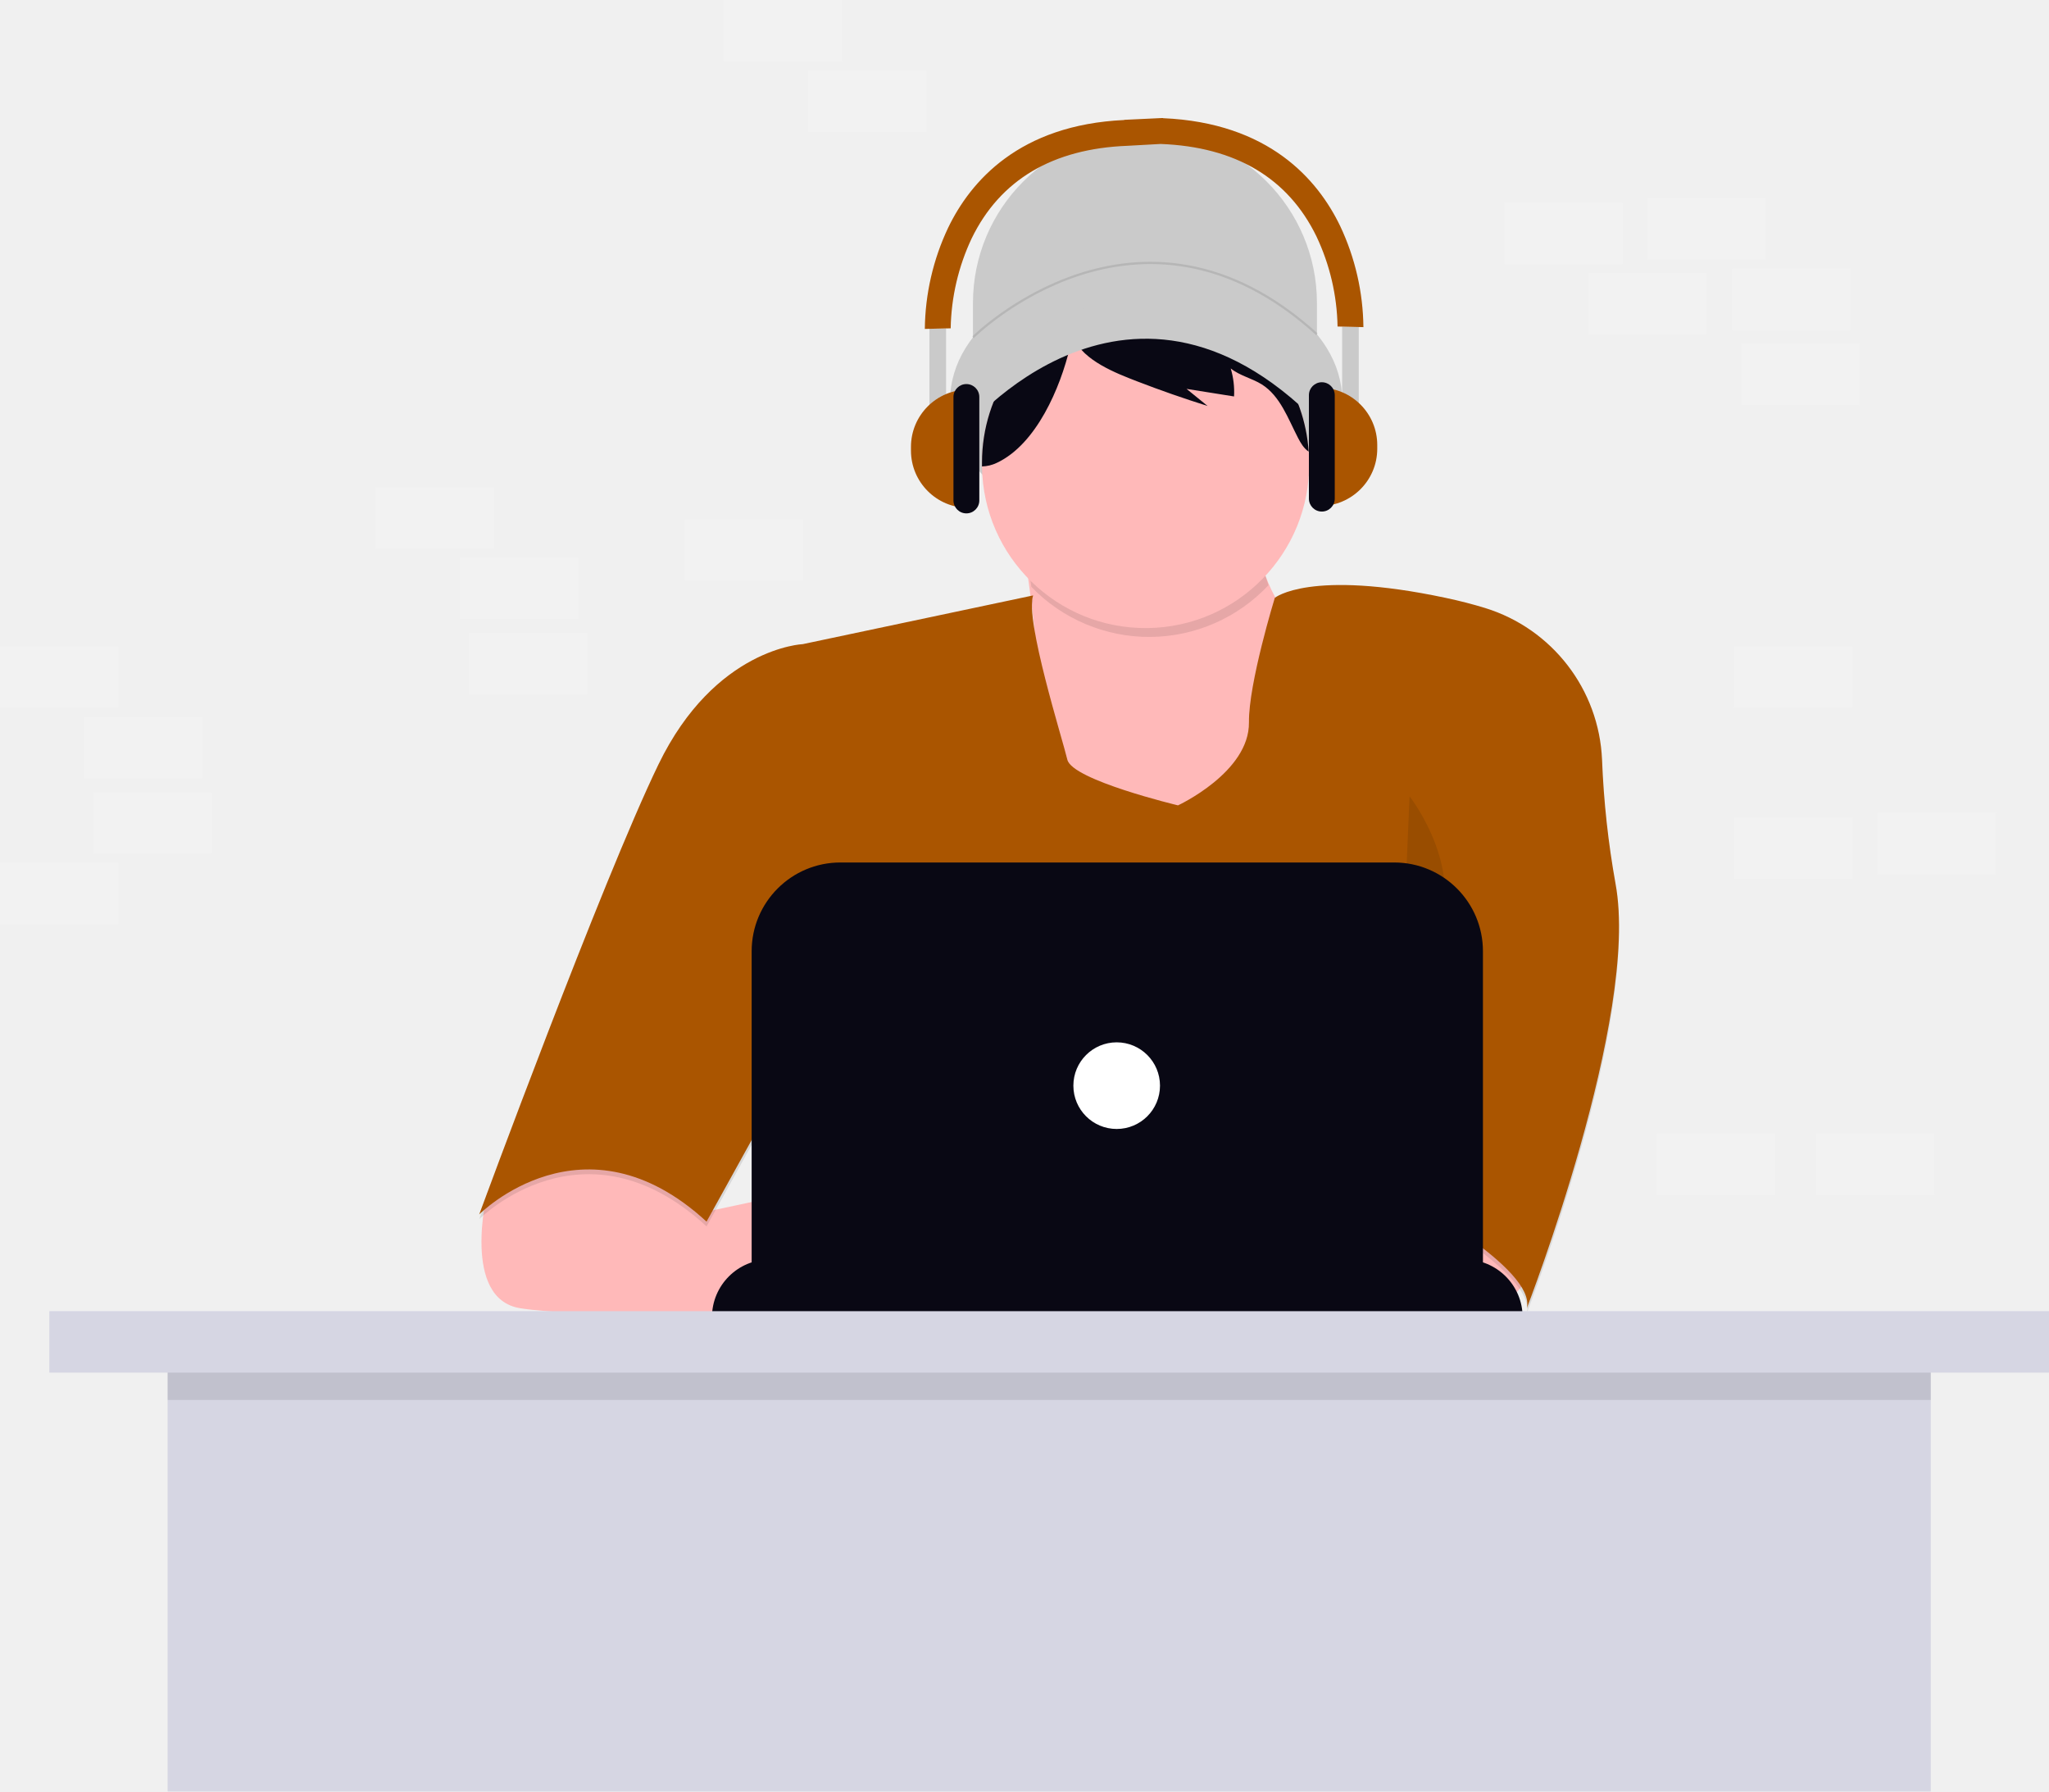
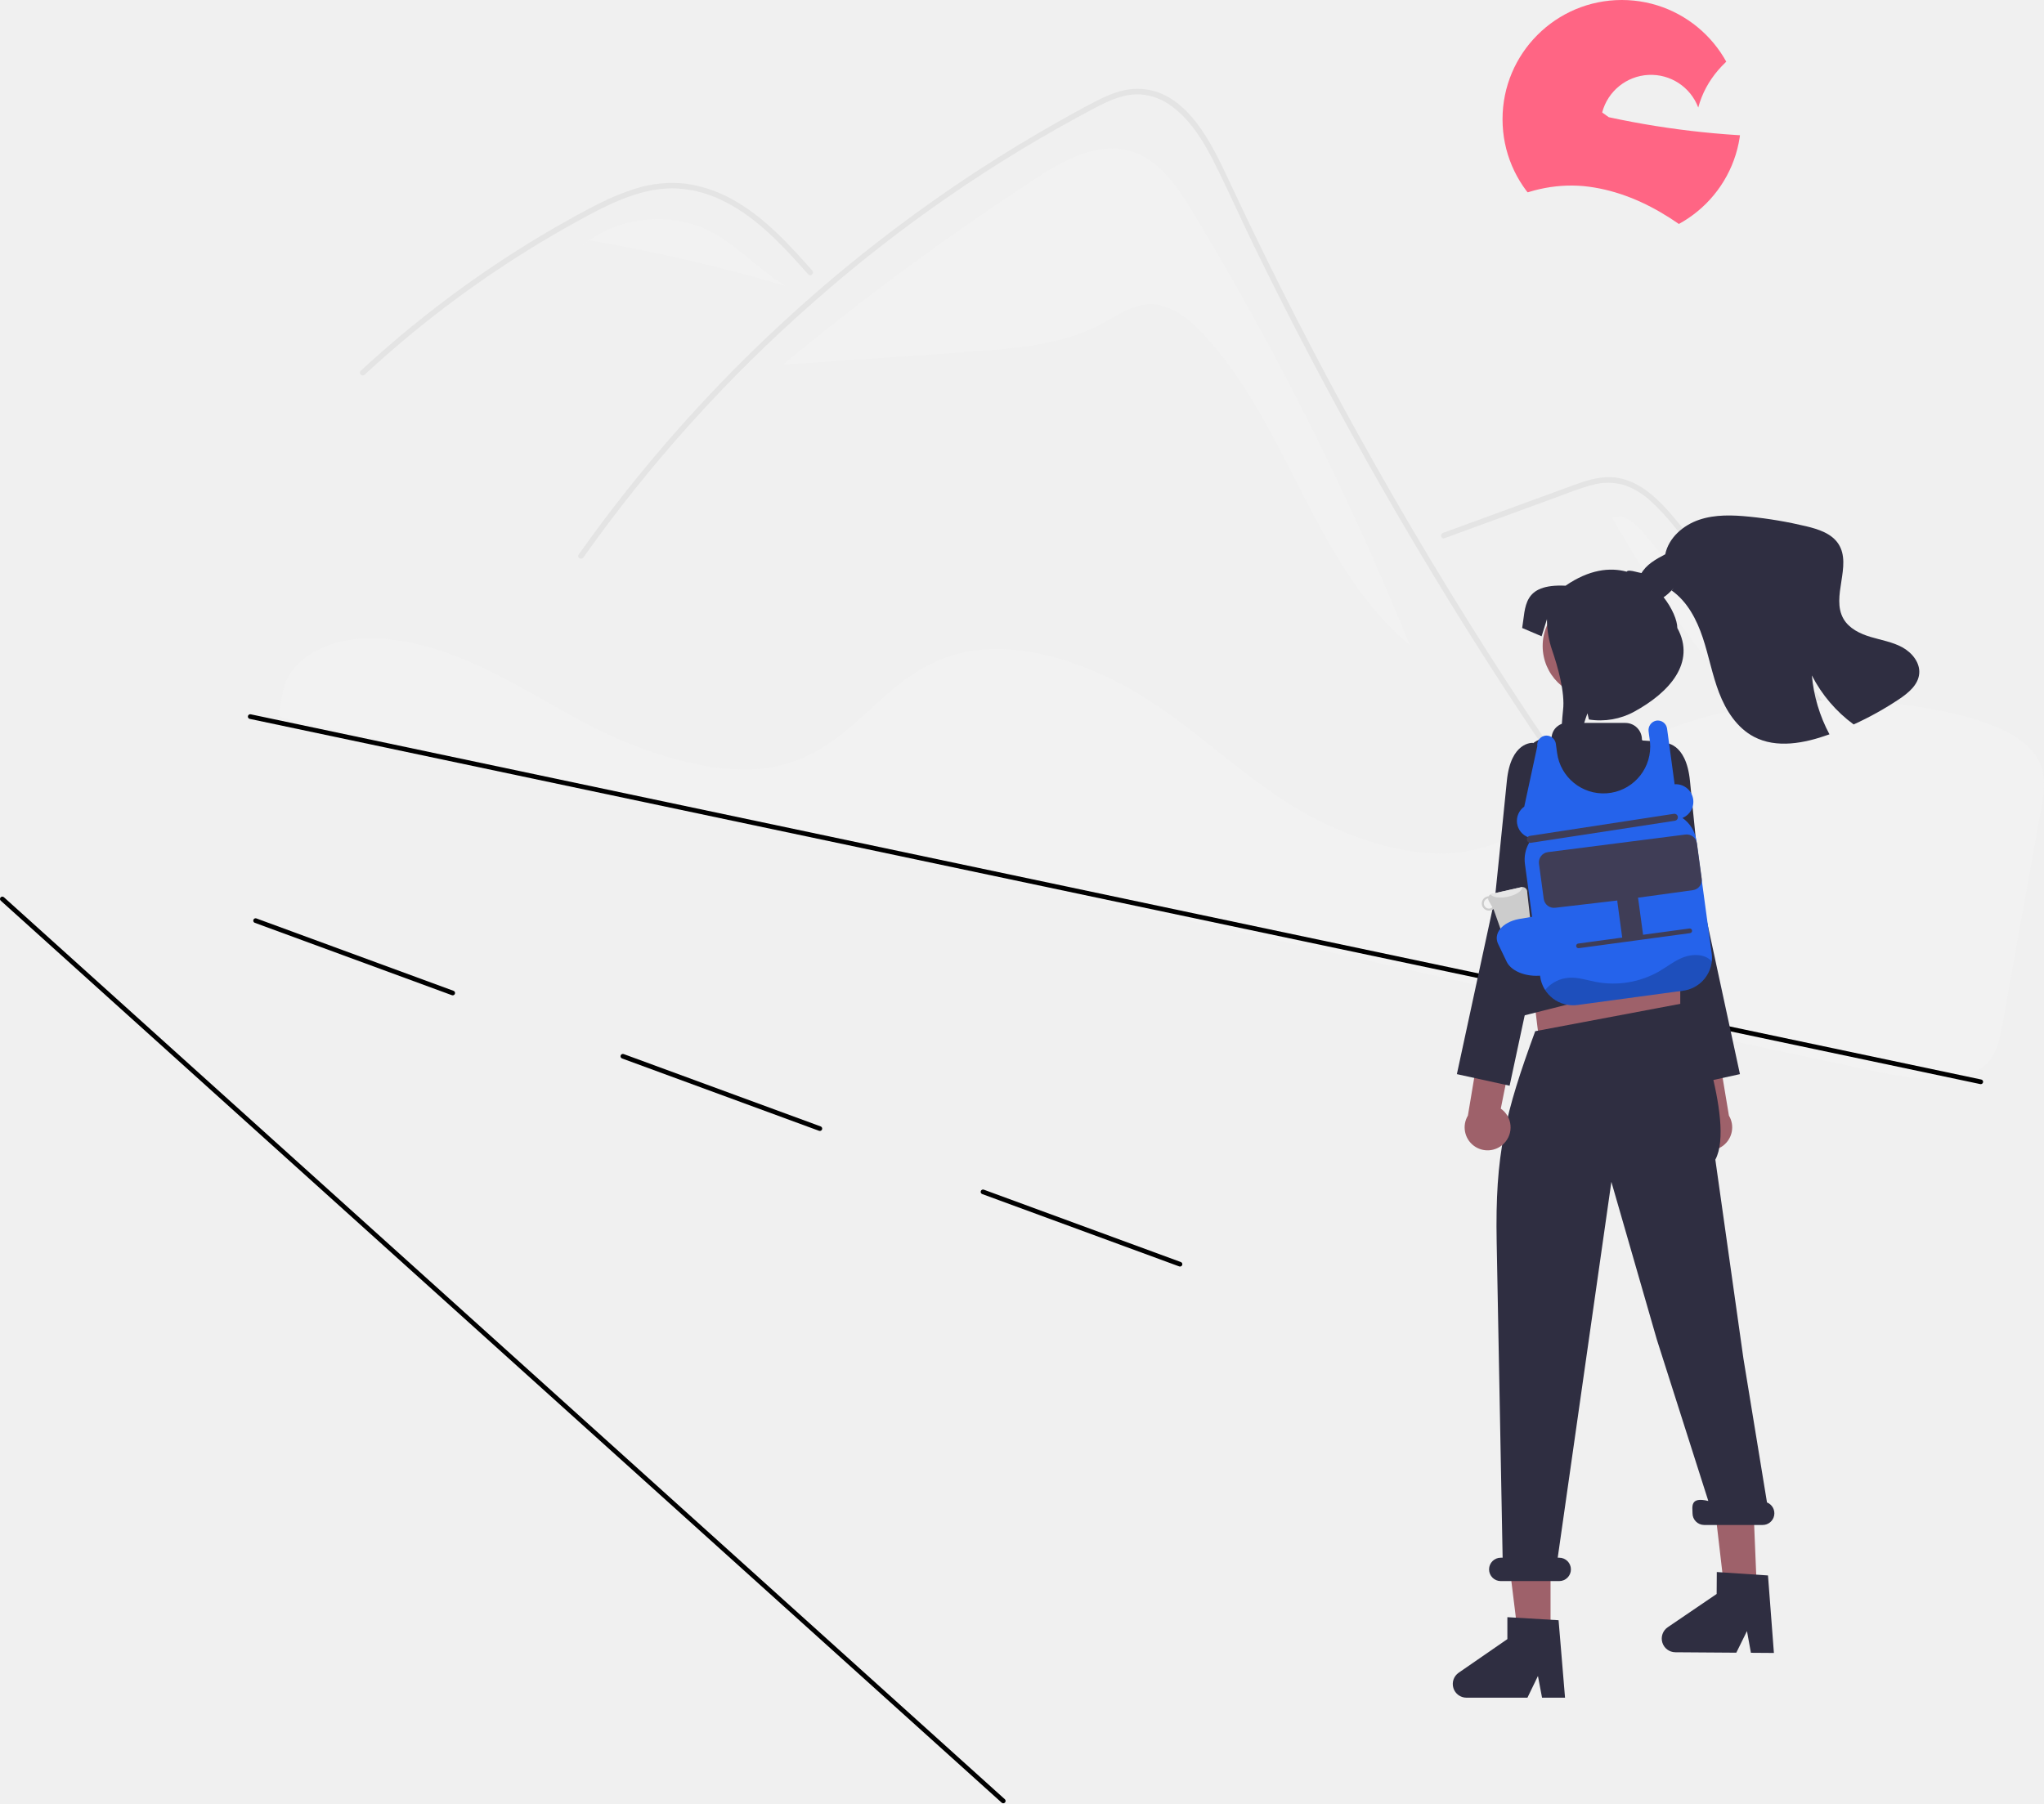
- <svg xmlns="http://www.w3.org/2000/svg" width="900.31" height="787" viewBox="0 0 900.31 787" role="img" artist="Katerina Limpitsouni" source="https://undraw.co/">
-   <g id="Group_2" data-name="Group 2" transform="translate(-510.055 -146.5)">
-     <rect id="Rectangle_34" data-name="Rectangle 34" width="52" height="27" transform="translate(1272.055 430.5)" fill="#f2f2f2" opacity="0.998" />
-     <rect id="Rectangle_36" data-name="Rectangle 36" width="52" height="27" transform="translate(1234.055 233.5)" fill="#f2f2f2" opacity="0.998" />
-     <rect id="Rectangle_37" data-name="Rectangle 37" width="52" height="27" transform="translate(1271.055 264.5)" fill="#f2f2f2" opacity="0.998" />
-     <rect id="Rectangle_38" data-name="Rectangle 38" width="52" height="27" transform="translate(1171.055 235.5)" fill="#f2f2f2" opacity="0.998" />
-     <rect id="Rectangle_39" data-name="Rectangle 39" width="52" height="27" transform="translate(510.055 525.5)" fill="#f2f2f2" opacity="0.998" />
-     <rect id="Rectangle_40" data-name="Rectangle 40" width="52" height="27" transform="translate(1275.055 297.5)" fill="#f2f2f2" opacity="0.998" />
-     <rect id="Rectangle_41" data-name="Rectangle 41" width="52" height="27" transform="translate(1208.055 266.5)" fill="#f2f2f2" opacity="0.998" />
-     <rect id="Rectangle_42" data-name="Rectangle 42" width="52" height="27" transform="translate(1335.055 503.5)" fill="#f2f2f2" opacity="0.998" />
-     <rect id="Rectangle_43" data-name="Rectangle 43" width="52" height="27" transform="translate(1272.055 505.5)" fill="#f2f2f2" opacity="0.998" />
-     <rect id="Rectangle_44" data-name="Rectangle 44" width="52" height="27" transform="translate(510.055 430.5)" fill="#f2f2f2" opacity="0.998" />
-     <rect id="Rectangle_45" data-name="Rectangle 45" width="52" height="27" transform="translate(547.055 461.5)" fill="#f2f2f2" opacity="0.998" />
-     <rect id="Rectangle_46" data-name="Rectangle 46" width="52" height="27" transform="translate(828.055 146.5)" fill="#f2f2f2" opacity="0.998" />
-     <rect id="Rectangle_47" data-name="Rectangle 47" width="52" height="27" transform="translate(1238.055 644.5)" fill="#f2f2f2" opacity="0.998" />
-     <rect id="Rectangle_48" data-name="Rectangle 48" width="52" height="27" transform="translate(551.055 494.5)" fill="#f2f2f2" opacity="0.998" />
-     <rect id="Rectangle_49" data-name="Rectangle 49" width="52" height="27" transform="translate(865.055 177.5)" fill="#f2f2f2" opacity="0.998" />
-     <rect id="Rectangle_50" data-name="Rectangle 50" width="52" height="27" transform="translate(675.055 360.5)" fill="#f2f2f2" opacity="0.998" />
-     <rect id="Rectangle_51" data-name="Rectangle 51" width="52" height="27" transform="translate(712.055 391.5)" fill="#f2f2f2" opacity="0.998" />
-     <rect id="Rectangle_52" data-name="Rectangle 52" width="52" height="27" transform="translate(811.055 374.5)" fill="#f2f2f2" opacity="0.998" />
-     <rect id="Rectangle_53" data-name="Rectangle 53" width="52" height="27" transform="translate(716.055 424.5)" fill="#f2f2f2" opacity="0.998" />
-     <rect id="Rectangle_54" data-name="Rectangle 54" width="52" height="27" transform="translate(1308.055 644.5)" fill="#f2f2f2" opacity="0.998" />
-     <path id="Path_72-394" data-name="Path 72" d="M503.71,57.57h0a75.57,75.57,0,0,1,75.57,75.57v32.24H428.14V133.14a75.57,75.57,0,0,1,75.57-75.57Z" transform="translate(509.425 146.5)" fill="#cacaca" />
-     <ellipse id="Ellipse_16" data-name="Ellipse 16" cx="86.14" cy="59.19" rx="86.14" ry="59.19" transform="translate(927.525 263.26)" fill="#cacaca" />
-     <path id="Path_73-395" data-name="Path 73" d="M598.44,289.79s18,94.07,0,119.44,55,35.41,55,35.41L729,417.16l10.57-67.65s-46-25.9-36.47-78.22Z" transform="translate(360.005 90)" fill="#ffb9b9" />
-     <path id="Path_74-396" data-name="Path 74" d="M821.46,606.89s4.76,20.61-21.14,24.31a146.452,146.452,0,0,1-46.08-.55l-5.71-51.77h60.25Z" transform="translate(360.005 90)" fill="#ffb9b9" />
-     <path id="Path_75-397" data-name="Path 75" d="M364.12,580.51S352.68,627,378.58,631.2s121,4.23,121,4.23v-55l-43.06,9.2L416.1,550.87Z" transform="translate(360.005 90)" fill="#ffb9b9" />
-     <path id="Path_76-398" data-name="Path 76" d="M604,320.18l-101.21,21.4s-38.58,1.59-63.42,52.85-78.75,197.66-78.75,197.66,46-46.51,99.89,3.17l35.94-65-7.93,103.06H767V584.69s58.13,31.18,53.91,48.62c0,0,49.75-128.18,39-186.43a396.174,396.174,0,0,1-5.94-54.5h0a73,73,0,0,0-51.38-66.67c-5.24-1.61-11-3.12-17.4-4.47-59.72-12.68-75,0-75,0s-11.57,37.64-11.36,54.7c.26,21.93-31.18,36.47-31.18,36.47s-46.51-11.1-48.62-20.08S600.28,330.75,604,320.18Z" transform="translate(360.005 90)" opacity="0.1" />
-     <path id="Path_77-399" data-name="Path 77" d="M604,318.07l-101.21,21.4s-38.58,1.59-63.42,52.85S360.61,590,360.61,590s46-46.51,99.89,3.17l35.94-65L488.51,631.2H767V582.58s58.13,31.18,53.91,48.62c0,0,49.75-128.18,39-186.43a396.194,396.194,0,0,1-5.94-54.5h0a73,73,0,0,0-51.38-66.67c-5.24-1.61-11-3.12-17.4-4.47-59.72-12.68-75,0-75,0s-11.57,37.64-11.36,54.7c.26,21.93-31.18,36.47-31.18,36.47s-46.51-11.1-48.62-20.08S600.28,328.64,604,318.07Z" transform="translate(360.005 90)" fill="#a50" />
-     <path id="Path_78-400" data-name="Path 78" d="M707.42,313.58a71.53,71.53,0,0,1-2.76-37.52L600,294.55s1.51,7.91,3.22,19.76a71.86,71.86,0,0,0,104.18-.73Z" transform="translate(360.005 90)" opacity="0.1" />
-     <path id="Path_79-401" data-name="Path 79" d="M725.27,259.67a71.875,71.875,0,1,1-143.74,1.74c.01-.58.01-1.16.01-1.74a71.856,71.856,0,0,1,83.93-70.87h0a71.82,71.82,0,0,1,59.61,66.1Q725.27,257.27,725.27,259.67Z" transform="translate(360.005 90)" fill="#ffb9b9" />
-     <path id="Path_82-402" data-name="Path 82" d="M628.36,192.3l.1-.06a71.816,71.816,0,0,0-46.93,67.43q0,.87,0,1.74a16,16,0,0,0,6.45-1.55c17.52-8.18,28-33.2,32.16-50.65C621.64,203,623.05,195.93,628.36,192.3Z" transform="translate(360.005 90)" fill="#090814" />
-     <path id="Path_83-403" data-name="Path 83" d="M683.37,194.32a71.279,71.279,0,0,0-17.87-5.51,23.06,23.06,0,0,1,12.83,8.06,32.859,32.859,0,0,1,3.93,7,72.07,72.07,0,0,0-60.45,1.25c4.51,9.89,18.5,15.28,27.84,18.89q15.34,5.92,31,10.83l-9.24-7.5,20.87,3.32a36.153,36.153,0,0,0-1.46-12.3c4,3.22,9.3,4.3,13.64,7,8.13,5.13,11.52,15,15.95,23.55,1.17,2.26,2.55,4.57,4.66,6a71.91,71.91,0,0,0-41.7-60.59Z" transform="translate(360.005 90)" fill="#090814" />
-     <path id="Path_85-404" data-name="Path 85" d="M573.33,246.19s74-92,159.61,0l-7.4-20.61s-40.17-58.66-68.7-46-56.55,21.67-56.55,21.67Z" transform="translate(360.005 90)" fill="#cacaca" />
-     <path id="Path_86-405" data-name="Path 86" d="M512.55,444.38s-15.85,42.28,6.34,80.33-19.55,53.91-19.55,53.91" transform="translate(360.005 90)" opacity="0.1" />
-     <path id="Path_87-406" data-name="Path 87" d="M769.4,406.33s27.48,34.88,9.51,66.06S762,578.62,762,578.62" transform="translate(360.005 90)" opacity="0.1" />
-     <path id="Path_88-407" data-name="Path 88" d="M338.82,553.3H644.29a25.37,25.37,0,0,1,25.37,25.37H313.46A25.37,25.37,0,0,1,338.82,553.3Z" transform="translate(509.425 146.5)" fill="#090814" />
-     <path id="Path_89-408" data-name="Path 89" d="M369.9,378.89H613.22a39,39,0,0,1,39,39V559.11H330.9V417.89A39,39,0,0,1,369.9,378.89Z" transform="translate(509.425 146.5)" fill="#090814" />
-     <circle id="Ellipse_17" data-name="Ellipse 17" cx="19.03" cy="19.03" r="19.03" transform="translate(981.685 604.4)" fill="#fff" />
-     <path id="Path_90-409" data-name="Path 90" d="M577.56,204.7s72.72-72.68,151.15-1.33" transform="translate(360.005 90)" fill="none" stroke="#000" stroke-miterlimit="10" stroke-width="1" opacity="0.1" />
-     <rect id="Rectangle_55" data-name="Rectangle 55" width="7.3" height="41.39" transform="translate(1099.785 290.07)" fill="#cacaca" />
-     <path id="Path_91-410" data-name="Path 91" d="M580.62,170.35h0a25.16,25.16,0,0,1,25.16,25.16v1.62a25.16,25.16,0,0,1-25.16,25.16h0Z" transform="translate(509.425 146.5)" fill="#a50" />
-     <rect id="Rectangle_56" data-name="Rectangle 56" width="11.36" height="56.81" rx="5.68" transform="translate(1085.175 314.42)" fill="#090814" />
-     <rect id="Rectangle_57" data-name="Rectangle 57" width="7.3" height="41.39" transform="translate(925.745 332.27) rotate(180)" fill="#cacaca" />
-     <path id="Path_92-411" data-name="Path 92" d="M550.32,227.66h0a25.16,25.16,0,0,1,25.16,25.16v1.62a25.16,25.16,0,0,1-25.16,25.16h0Z" transform="translate(1485.805 597.26) rotate(180)" fill="#a50" />
-     <rect id="Rectangle_58" data-name="Rectangle 58" width="11.36" height="56.81" rx="5.68" transform="translate(940.355 372.03) rotate(180)" fill="#090814" />
-     <path id="Path_93-412" data-name="Path 93" d="M738.92,155.83c-9.89-20.56-31.43-45.42-77.86-47.41v-.06h-.56l-16.45.78v.08c-46.12,2.12-67.56,26.89-77.42,47.38A106.59,106.59,0,0,0,556.41,201l5.68-.14,5.68-.13A96.651,96.651,0,0,1,577,161.21c12.52-25.72,35.56-39.39,68.47-40.66h0l14.55-.81h0C692.95,121,716,134.69,728.51,160.4a96.652,96.652,0,0,1,9.25,39.54l5.68.13,5.68.14a106.59,106.59,0,0,0-10.2-44.38Z" transform="translate(360.005 90)" fill="#a50" />
-     <rect id="Rectangle_59" data-name="Rectangle 59" width="774.71" height="208" transform="translate(583.705 725.5)" fill="#d6d6e3" />
-     <rect id="Rectangle_60" data-name="Rectangle 60" width="774.71" height="22" transform="translate(583.705 739.5)" opacity="0.1" />
-     <rect id="Rectangle_61" data-name="Rectangle 61" width="878.63" height="27" transform="translate(531.735 722.5)" fill="#d6d6e3" />
+ <svg xmlns="http://www.w3.org/2000/svg" data-name="Layer 1" width="874.039" height="771.292" viewBox="0 0 874.039 771.292">
+   <path d="M673.062,155.137c-6.611-10.934-14.444-22.608-26.712-26.178-14.207-4.135-28.802,4.079-41.181,12.184a1200.013,1200.013,0,0,0-106.794,78.684l.037.424q39.846-2.748,79.691-5.496c19.192-1.324,39.044-2.83,56.005-11.909,6.436-3.445,12.71-8.047,20.003-8.368,9.061-.398,16.962,5.93,23.17,12.541,36.727,39.109,47.355,98.916,88.558,133.276A1307.621,1307.621,0,0,0,673.062,155.137Z" transform="translate(-162.9803 -64.354)" fill="#f2f2f2" />
+   <path d="M898.816,486.852c-4.061-5.128-5.721-6.33-9.727-11.505Q840.159,412.063,797.108,344.504q-29.241-45.883-55.583-93.529-12.541-22.651-24.394-45.658-9.198-17.839-17.985-35.891c-1.675-3.437-3.303-6.891-4.923-10.352-3.817-8.139-7.563-16.318-11.585-24.346-4.583-9.151-10.162-18.744-18.578-24.891a25.346,25.346,0,0,0-13.204-5.081c-6.851-.443-13.173,2.386-19.115,5.476a615.324,615.324,0,0,0-120.996,83.438A629.917,629.917,0,0,0,412.444,302.789c-.869,1.241-2.924.055-2.047-1.193q5.18-7.325,10.565-14.492A633.399,633.399,0,0,1,582.67,136.269q15.73-10.194,32.051-19.431c5.484-3.106,10.992-6.171,16.594-9.048,5.492-2.821,11.324-5.358,17.598-5.452,21.351-.332,32.407,23.848,40,40.119q3.58,7.681,7.246,15.314,13.856,28.981,28.779,57.432,9.21,17.566,18.823,34.927,29.917,54.062,63.596,105.935c29.743,45.808,59.25,86.275,93.134,129.112C901.424,486.362,899.756,488.053,898.816,486.852Z" transform="translate(-162.9803 -64.354)" fill="#e4e4e4" />
+   <path d="M508.636,181.73c-1.24-1.383-2.473-2.766-3.722-4.149-9.846-10.889-20.411-21.652-33.931-27.894a49.228,49.228,0,0,0-20.624-4.781c-7.38.024-14.595,1.96-21.414,4.67-3.224,1.288-6.377,2.75-9.482,4.307-3.548,1.786-7.033,3.69-10.502,5.61q-9.767,5.405-19.281,11.284-18.93,11.699-36.674,25.184-9.198,6.993-18.017,14.445-8.202,6.922-16.073,14.216c-1.122,1.035-2.797-.64-1.675-1.675,1.383-1.288,2.782-2.568,4.18-3.832q5.927-5.358,12.043-10.51,11.153-9.411,22.884-18.096,18.242-13.513,37.74-25.192,9.743-5.832,19.755-11.174c2.015-1.075,4.054-2.126,6.116-3.121a97.502,97.502,0,0,1,14.54-5.919,51.724,51.724,0,0,1,21.96-2.157,57.173,57.173,0,0,1,20.261,7.009c13.275,7.42,23.572,18.894,33.591,30.091C511.323,181.184,509.655,182.867,508.636,181.73Z" transform="translate(-162.9803 -64.354)" fill="#e4e4e4" />
+   <path d="M780.643,294.569l31.811-11.635L828.249,277.157c5.144-1.881,10.276-4.023,15.593-5.37a24.6,24.6,0,0,1,14.114.18,32.529,32.529,0,0,1,11.008,6.824,89.337,89.337,0,0,1,9.029,9.642c3.439,4.133,6.827,8.308,10.23,12.47q21.068,25.765,41.86,51.755,20.792,25.989,41.306,52.198,20.564,26.274,40.845,52.767,2.484,3.246,4.965,6.494c.914,1.196,2.973.017,2.047-1.196q-20.431-26.76-41.147-53.3-20.767-26.604-41.82-52.982-21.053-26.378-42.391-52.527-5.316-6.515-10.649-13.015c-2.999-3.655-5.965-7.35-9.254-10.753-6.039-6.245-13.583-11.764-22.614-11.914-5.31-.088-10.448,1.597-15.381,3.381-5.318,1.924-10.624,3.884-15.935,5.826l-32.034,11.716-8.008,2.929c-1.421.52-.807,2.812.63,2.286Z" transform="translate(-162.9803 -64.354)" fill="#e4e4e4" />
+   <path d="M466.796,163.388c-16.166-8.308-36.868-6.681-51.723,3.699a737.726,737.726,0,0,1,83.932,19.589C487.555,179.967,478.599,169.455,466.796,163.388Z" transform="translate(-162.9803 -64.354)" fill="#f2f2f2" />
+   <path d="M414.914,167.059l-3.112,2.53c1.053-.885,2.147-1.715,3.271-2.501C415.02,167.078,414.967,167.068,414.914,167.059Z" transform="translate(-162.9803 -64.354)" fill="#f2f2f2" />
+   <path d="M867.766,294.685c-3.131-3.812-6.517-7.803-11.201-9.351l-4.373.172A496.015,496.015,0,0,0,984.306,436.543Q926.036,365.614,867.766,294.685Z" transform="translate(-162.9803 -64.354)" fill="#f2f2f2" />
+   <path d="M667.565,606.081a.992.992,0,0,1-.345-.062l-84.261-30.953a1.0 1,0,0,1,.689-1.877L667.91,604.142a1.0 1,0,0,1-.345,1.938Z" transform="translate(-162.9803 -64.354)" />
+   <path d="M513.565,548.081a.992.992,0,0,1-.345-.062l-84.261-30.953a1.0 1,0,0,1,.689-1.877L513.91,546.142a1.0 1,0,0,1-.345,1.938Z" transform="translate(-162.9803 -64.354)" />
+   <path d="M356.565,490.081a.992.992,0,0,1-.345-.062l-84.261-30.953a1.0 1,0,1,1,.689-1.877L356.91,488.142a1.0 1,0,0,1-.345,1.938Z" transform="translate(-162.9803 -64.354)" />
+   <path d="M340.778,339.738c-3.513-.785-7.07-1.405-10.583-1.837l-.511-.063c-23.321-2.777-43.01,6.958-45.796,22.645l-.495,2.838c-.309,1.795-.643,3.725-1.04,5.86-.192,1.054.867,2.132,2.407,2.476L845.649,497.037c39.607,8.564,79.087,17.024,117.337,25.144a177.652,177.652,0,0,0,21.711,3.511c10.927.926,18.927-.293,24.46-3.725l.001 0c6.877-4.253,8.607-11.157,10.019-19.078,2.846-15.997,5.877-32.793,8.897-49.538,2.661-14.758,5.316-29.477,7.832-43.574,1.478-8.369,2.281-15.869-2.879-22.891-5.596-7.598-17.581-13.494-35.623-17.527-.218-.049-.434-.097-.655-.145-56.592-12.407-117.619-2.55-151.854,24.53-3.942,3.118-7.734,6.553-11.401,9.875a158.915,158.915,0,0,1-17.302,14.232,66.95,66.95,0,0,1-10.666,5.986c-.257.125-.548.255-.851.372-.705.318-1.433.613-2.135.865a62.042,62.042,0,0,1-12.655,3.397l-.431.065c-.326.056-.678.107-1.027.147a68.206,68.206,0,0,1-7.479.589c-10.812.309-22.585-1.669-34.991-5.882a151.752,151.752,0,0,1-32.578-15.751c-10.814-6.914-20.639-14.717-30.141-22.263-4.173-3.316-8.49-6.743-12.828-10.046-.815-.622-1.618-1.23-2.434-1.842-5.313-3.969-10.177-7.354-14.871-10.348a146.281,146.281,0,0,0-37.143-17.035c-13.864-4.03-26.63-5.128-37.931-3.275a60.649,60.649,0,0,0-9.253,2.27c-13.923,4.597-23.917,13.74-33.581,22.583-12.021,10.999-24.453,22.373-44.611,25.204-23.263,3.273-53.836-7.081-74.693-17.866-6.557-3.391-13.045-7.056-19.318-10.601q-3.801-2.148-7.611-4.28c-4.993-2.785-9.099-4.982-12.918-6.915l-1.208-.614c-.673-.337-1.346-.675-2.034-1.007-4.55-2.238-8.825-4.154-13.075-5.86l-1.004-.409c-2.021-.785-3.918-1.486-5.788-2.137l-.747-.259A109.236,109.236,0,0,0,340.778,339.738Z" transform="translate(-162.9803 -64.354)" fill="#f2f2f2" />
+   <path d="M1009.981,528.062a1.009,1.009,0,0,1-.208-.021l-740-156.208a1,1,0,0,1,.413-1.957l740,156.208a1,1,0,0,1-.206,1.979Z" transform="translate(-162.9803 -64.354)" />
+   <circle cx="693.5" cy="51" r="51" fill="#ff6584" />
+   <path d="M948.516,76.224c-24.717-3.341-52.935,10.019-59.341,34.124a21.597,21.597,0,0,0-41.093,2.109l2.83,2.027a372.275,372.275,0,0,0,160.659-.726C994.377,95.688,973.233,79.565,948.516,76.224Z" transform="translate(-162.9803 -64.354)" fill="#f0f0f0" />
+   <path d="M842.516,144.224c-24.717-3.341-52.935,10.019-59.341,34.124a21.597,21.597,0,0,0-41.093,2.109l2.83,2.027a372.275,372.275,0,0,0,160.659-.726C888.377,163.688,867.233,147.565,842.516,144.224Z" transform="translate(-162.9803 -64.354)" fill="#f0f0f0" />
+   <path d="M886.872,553.437a9.76,9.76,0,0,1,1.357-14.904L872.689,461.346l17.161,5.51,12.439,74.659A9.813,9.813,0,0,1,886.872,553.437Z" transform="translate(-162.9803 -64.354)" fill="#9e616a" />
+   <path d="M863.926,390.13l10.648-8.037s9.393-.665,11.056,16.274,5.079,49.95,5.079,49.95l16.293,75.463-22.554,4.95-17.451-81.438-10.469-24.184Z" transform="translate(-162.9803 -64.354)" fill="#2f2e41" />
+   <polygon points="718.5 449 658.5 448 653.5 407 718.5 407 718.5 449" fill="#9e616a" />
+   <polygon points="663.032 699.832 649.181 699.831 642.591 646.404 663.034 646.405 663.032 699.832" fill="#9e616a" />
+   <polygon points="751.276 680.645 737.425 680.548 731.21 627.076 749.225 631.209 751.276 680.645" fill="#9e616a" />
+   <polygon points="707.954 371.691 711.092 379.851 710.465 388.011 649.04 409.286 652.088 373.574 658.993 365.414 707.954 371.691" fill="#ffb6b6" />
+   <circle cx="681.602" cy="276.32" r="21.938" fill="#9e616a" />
+   <path d="M832.208,790.486h-9.829l-1.754-9.279-4.493,9.279H790.064a5.86,5.86,0,0,1-3.33-10.682l20.817-14.377v-9.381l21.896,1.307Z" transform="translate(-162.9803 -64.354)" fill="#2f2e41" />
+   <path d="M921.523,771.351l-9.828-.069-1.689-9.292-4.558,9.248-26.067-.182a5.86,5.86,0,0,1-3.255-10.705l20.917-14.231.066-9.381,21.886,1.46Z" transform="translate(-162.9803 -64.354)" fill="#2f2e41" />
+   <path d="M918.566,706.973l-10.086-61.619-12-85c8.788-16.32-11-67-11-67l-2.793.134L819.467,505.415l.014-.061c-12.931,35.268-17.215,52.691-16.506,90.248l2.547,135.01h-.799a5,5,0,0,0,0,10h25a5,5,0,0,0,0-10h-.645l22.947-160.757L871.48,637.354l22,69c-8-2-6.758,2.634-6.758,5.258a5,5,0,0,0,5,5h25a4.995,4.995,0,0,0,1.844-9.639Z" transform="translate(-162.9803 -64.354)" fill="#2f2e41" />
+   <path d="M890.403,495.979l-2-20a3.987,3.987,0,0,0-3.605-2.995c-.833-9.527-4.339-50.629-4.549-52.421l-.008-.076-1.594-34.058a5.037,5.037,0,0,0-4.703-4.79l-8.421-.55a.446.446,0,0,1-.431-.445,7.081,7.081,0,0,0-7.081-7.081H833.08a6.63,6.63,0,0,0-6.576,5.804.44.44,0,0,1-.448.396l-.003-0a11.845,11.845,0,0,0-11.915,9.824c-3.408,19.831-10.239,64.84-6.862,89.862,1.176,8.711-1.359,1.812-1.803,9.1a5.365,5.365,0,0,0,1.336,3.89c-2.058.598-2.856,2.821-2.328,4.916l-.438-.108a4,4,0,0,0,4.856,2.901L885.502,480.836C887.644,480.296,890.943,498.121,890.403,495.979Z" transform="translate(-162.9803 -64.354)" fill="#2f2e41" />
+   <path d="M806.089,553.437a9.76,9.76,0,0,0-1.357-14.904l15.54-77.187-17.161,5.51-12.439,74.659A9.813,9.813,0,0,0,806.089,553.437Z" transform="translate(-162.9803 -64.354)" fill="#9e616a" />
+   <path d="M829.034,390.13l-10.648-8.037s-9.393-.665-11.056,16.274-5.079,49.95-5.079,49.95l-16.293,75.463,22.554,4.95,17.451-81.438,10.469-24.184Z" transform="translate(-162.9803 -64.354)" fill="#2f2e41" />
+   <path d="M868.076,321.166c4.087,1.217,7.9-2.202,10.745-5.441l-1.011,1.2c6.692,4.713,10.693,12.39,13.289,20.161,2.596,7.763,4.044,15.894,6.975,23.546,2.93,7.643,7.66,15.037,14.9,18.85,9.699,5.107,21.583,2.785,31.9-.9.137-.051.266-.094.403-.146a65.737,65.737,0,0,1-7.523-25.191,59.771,59.771,0,0,0,17.873,20.967,137.213,137.213,0,0,0,19.381-10.779c3.984-2.665,8.183-6.109,8.645-10.882.471-4.738-3.067-9.065-7.24-11.344-4.173-2.279-8.971-3.05-13.529-4.421-4.55-1.362-9.194-3.599-11.584-7.711-5.509-9.459,3.761-22.8-2.151-32.02-2.913-4.533-8.568-6.349-13.812-7.609a182.606,182.606,0,0,0-24.317-4.104c-7.189-.72-14.617-.985-21.455,1.328-6.838,2.313-13.041,7.686-14.506,14.763-3.993,2.099-8.217,4.421-10.359,8.405C862.558,313.815,863.749,319.881,868.076,321.166Z" transform="translate(-162.9803 -64.354)" fill="#2f2e41" />
+   <path d="M874.177,319.572c3.914,4.903,6.044,10.205,6.044,13.38,8.13,14.859-3.496,27.623-18.356,35.753a30.443,30.443,0,0,1-19.45,3.391l-.622-2.654-.842,2.39s-9.675,31.954-12.866,33.828c1.211-5.687,2.598-32.017,3.272-37.567.933-7.554-2.32-18.799-4.667-25.638a40.366,40.366,0,0,1-2.21-13.1v-.195l-2.285,7.34-8.319-3.549c1.548-8.878,0-18.956,18.556-18.082,10.036-6.902,18.873-7.953,26.133-5.996.937-1.448,6.339,1.264,7.9.502" transform="translate(-162.9803 -64.354)" fill="#2f2e41" />
+   <path d="M894.95,475.58a14.211,14.211,0,0,1-12.22,12.5l-45.17,6.12a14.224,14.224,0,0,1-15.99-12.18l-6.51-48.14a14.175,14.175,0,0,1,1.8-9.04l-.31-2.34a7.49,7.49,0,0,1-1.78-13.14l5.58-25.85a4.007,4.007,0,0,1,3.82-4.54,4.113,4.113,0,0,1,4.13,3.63l.51,3.8a20.001,20.001,0,0,0,39.82-2.66,20.672,20.672,0,0,0-.18-2.71l-.5-3.74a4.15,4.15,0,0,1,3.18-4.69,3.999,3.999,0,0,1,4.71,3.4l3.23,23.8a7.492,7.492,0,0,1,3.35,14.41,14.165,14.165,0,0,1,5.97,9.74l6.52,48.15A14,14,0,0,1,894.95,475.58Z" transform="translate(-162.9803 -64.354)" fill="#2563eb" />
+   <path d="M815.906,423.559a1.502,1.502,0,0,1,1.285-1.688l61.566-9.437a1.5,1.5,0,1,1,.402,2.973l-61.566,9.437A1.502,1.502,0,0,1,815.906,423.559Z" transform="translate(-162.9803 -64.354)" fill="#3f3d56" />
+   <path d="M823.101,448.829l-2.035-15.036a4.413,4.413,0,0,1,3.782-4.965l58.801-7.522a4.413,4.413,0,0,1,4.965,3.782l2.035,15.036a4.413,4.413,0,0,1-3.782,4.965L863.381,448.32a4.413,4.413,0,0,1,.117.489l2.079,15.36,19.819-2.682a1,1,0,1,1,.268,1.982l-19.819,2.682-8.919,1.207L838.098,469.906a1,1,0,0,1-.268-1.982l18.828-2.548-2.079-15.36a4.414,4.414,0,0,1-.017-.502l-26.496,3.097A4.413,4.413,0,0,1,823.101,448.829Z" transform="translate(-162.9803 -64.354)" fill="#3f3d56" />
+   <path d="M591.98,835.646a.998.998,0,0,1-.669-.257l-428-385.792a1,1,0,0,1,1.339-1.486l428,385.792a1,1,0,0,1-.67,1.743Z" transform="translate(-162.9803 -64.354)" />
+   <path d="M816.03,445.94a2.026,2.026,0,0,0-2.15-2.17,1.864,1.864,0,0,0-.32.04l-12.66,2.86a2.085,2.085,0,0,0-1.34,1.03,2.606,2.606,0,0,0-.55.08,3.076,3.076,0,1,0,1.36,6,3.118,3.118,0,0,0,1.24-.6l4.29,12.08a2.015,2.015,0,0,0,2.21.97l8.23-1.86a2.043,2.043,0,0,0,1.57-1.82Zm-15.85,6.98a2.2,2.2,0,0,1-.98-4.29c.04-.01.08,0,.12-.01a2.071,2.071,0,0,0,.27,1.04L801.16,452.4A2.071,2.071,0,0,1,800.18,452.92Z" transform="translate(-162.9803 -64.354)" fill="#ccc" />
+   <path d="M813.88,443.77c.12,1.6-2.62,3.44-6.29,4.17-3.37.69-6.39.21-7.24-1.05a1.919,1.919,0,0,1,.55-.22l12.66-2.86A1.864,1.864,0,0,1,813.88,443.77Z" transform="translate(-162.9803 -64.354)" fill="#e6e6e6" />
+   <path d="M807.264,475.724l-3.675-7.646c-2.153-4.479,1.789-9.245,8.787-10.624L821,456l3.607,25.202-.747.147C816.862,482.727,809.417,480.203,807.264,475.724Z" transform="translate(-162.9803 -64.354)" fill="#2563eb" />
+   <g opacity="0.2">
+     <path d="M894.95,475.58a14.211,14.211,0,0,1-12.22,12.5l-45.17,6.12a14.208,14.208,0,0,1-13.87-6.42,14.512,14.512,0,0,1,10.36-5.24c3.88-.2,7.64,1.09,11.44,1.81a39.589,39.589,0,0,0,26.83-4.45c3.53-2.05,6.71-4.67,10.59-6.13,3.88-1.45,8.89-1.4,11.7,1.43A4.033,4.033,0,0,1,894.95,475.58Z" transform="translate(-162.9803 -64.354)" />
  </g>
</svg>
